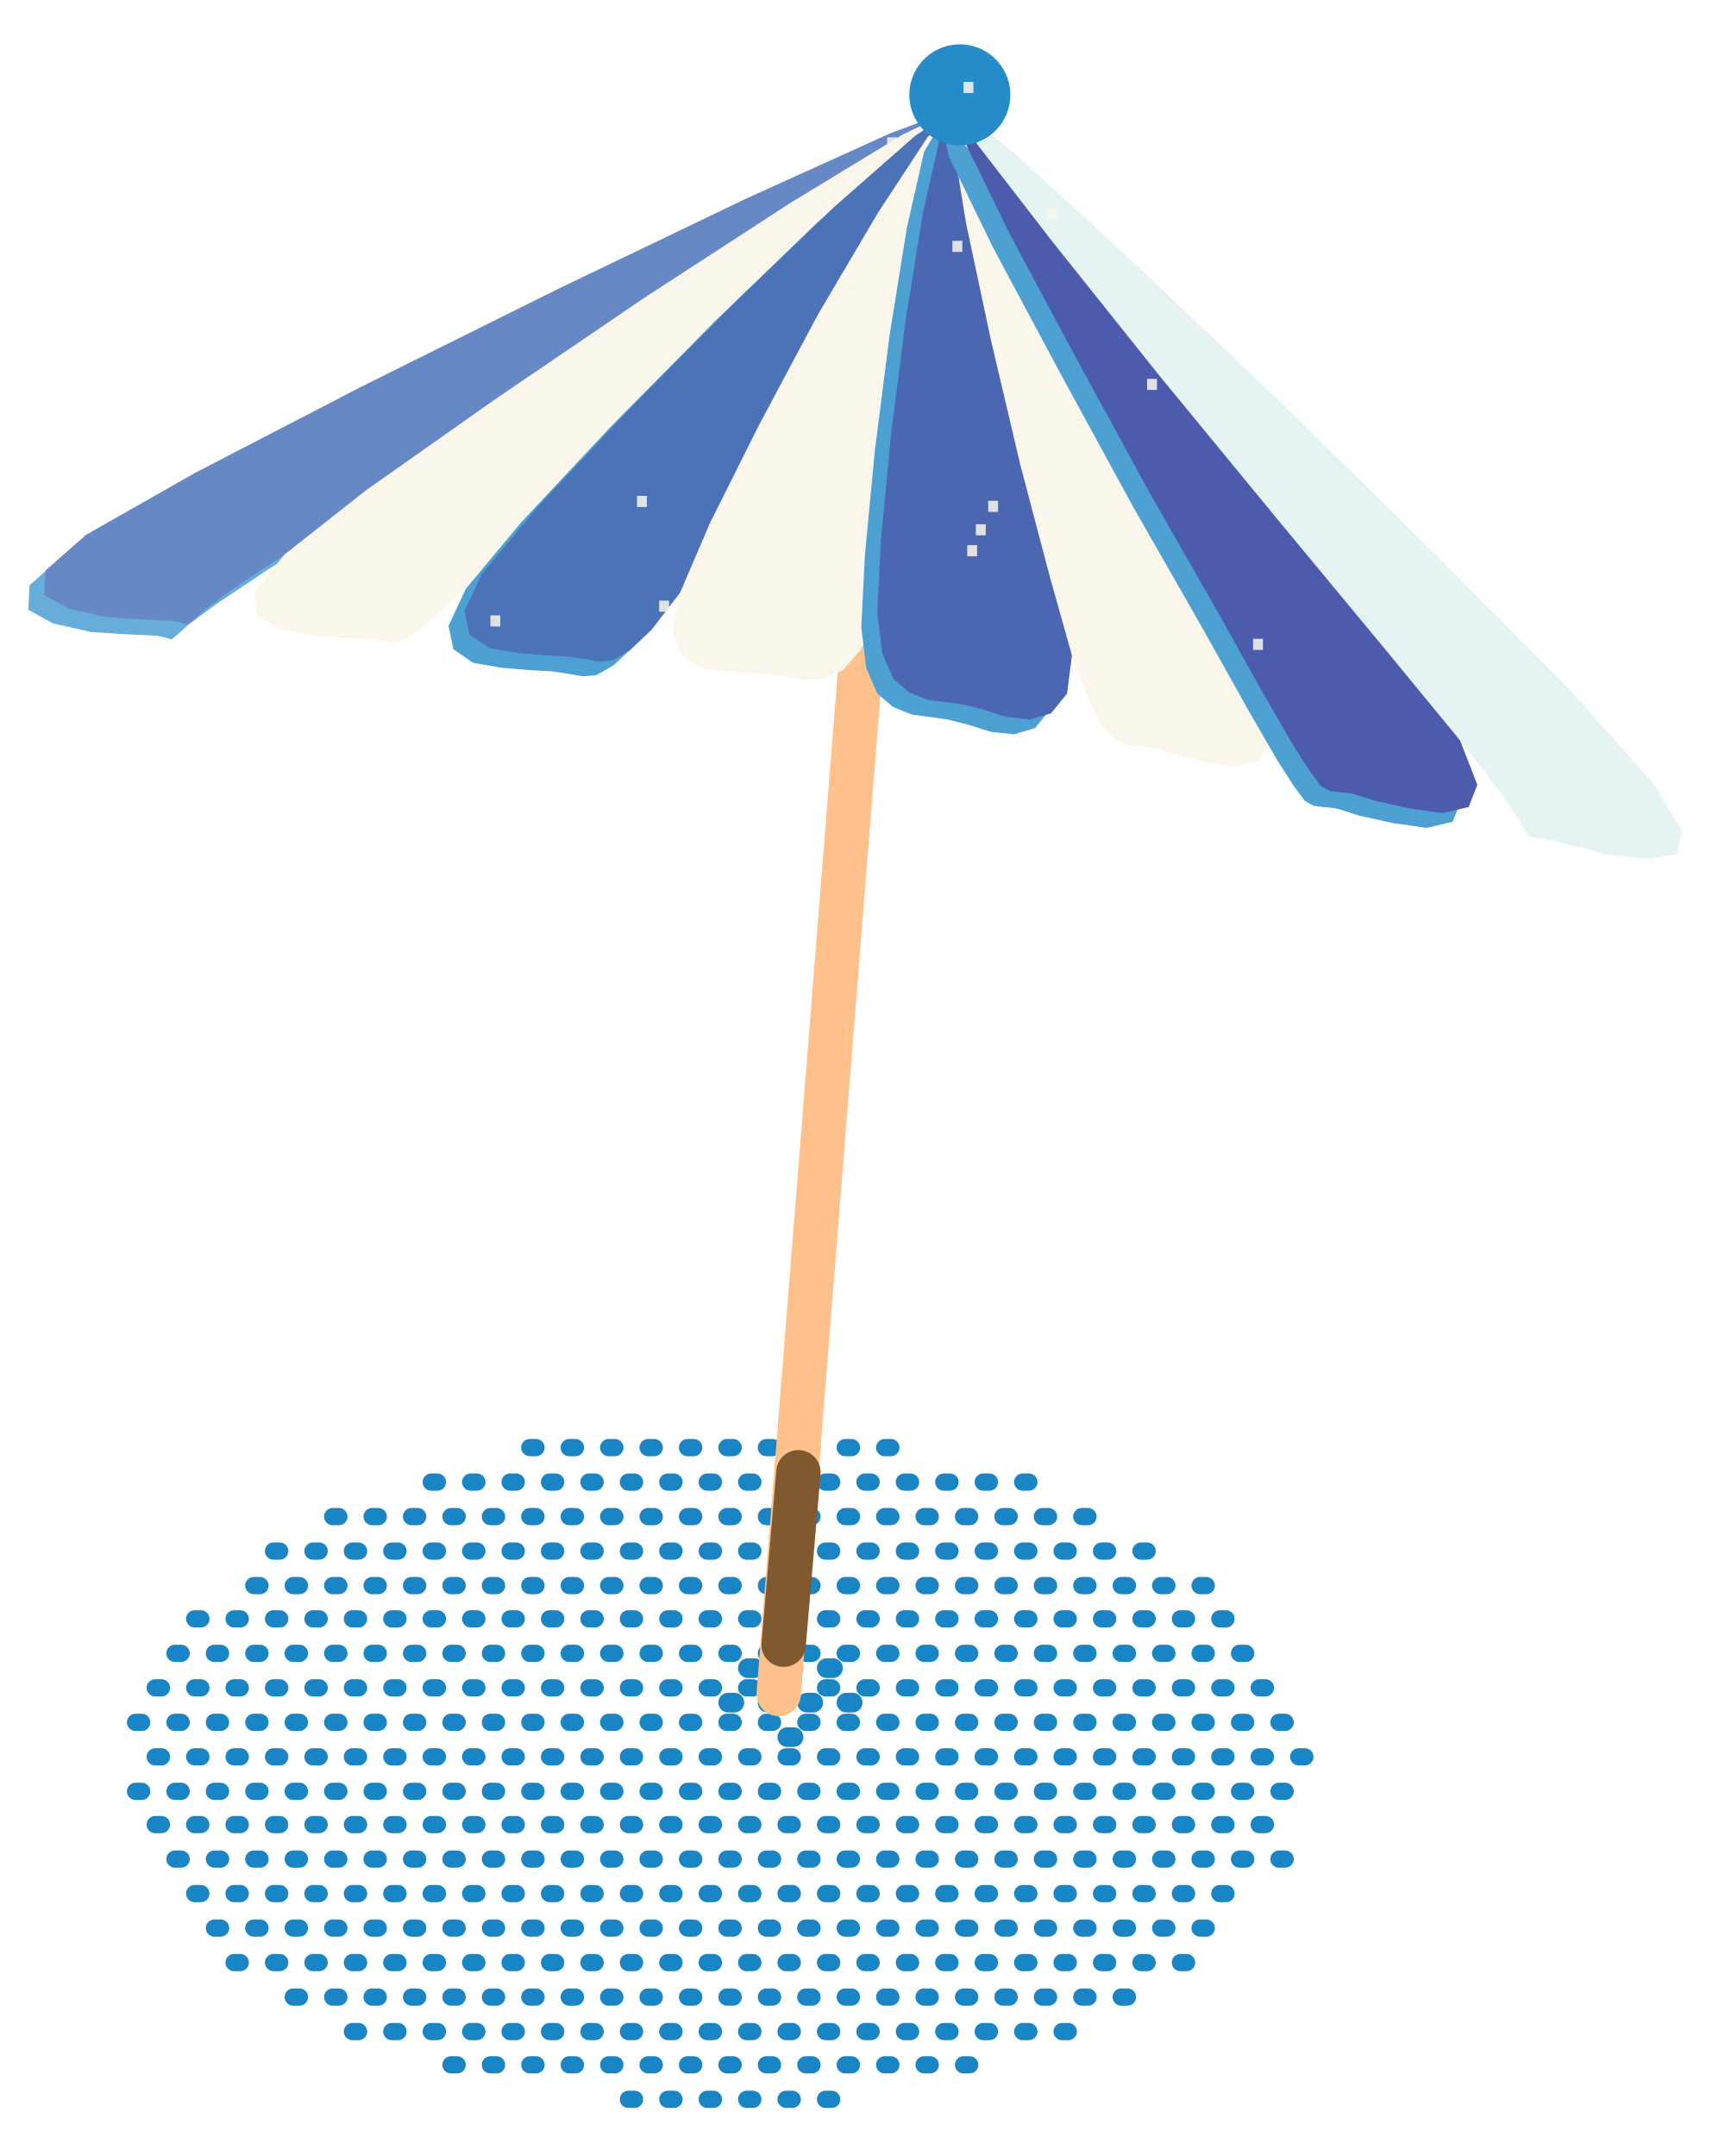
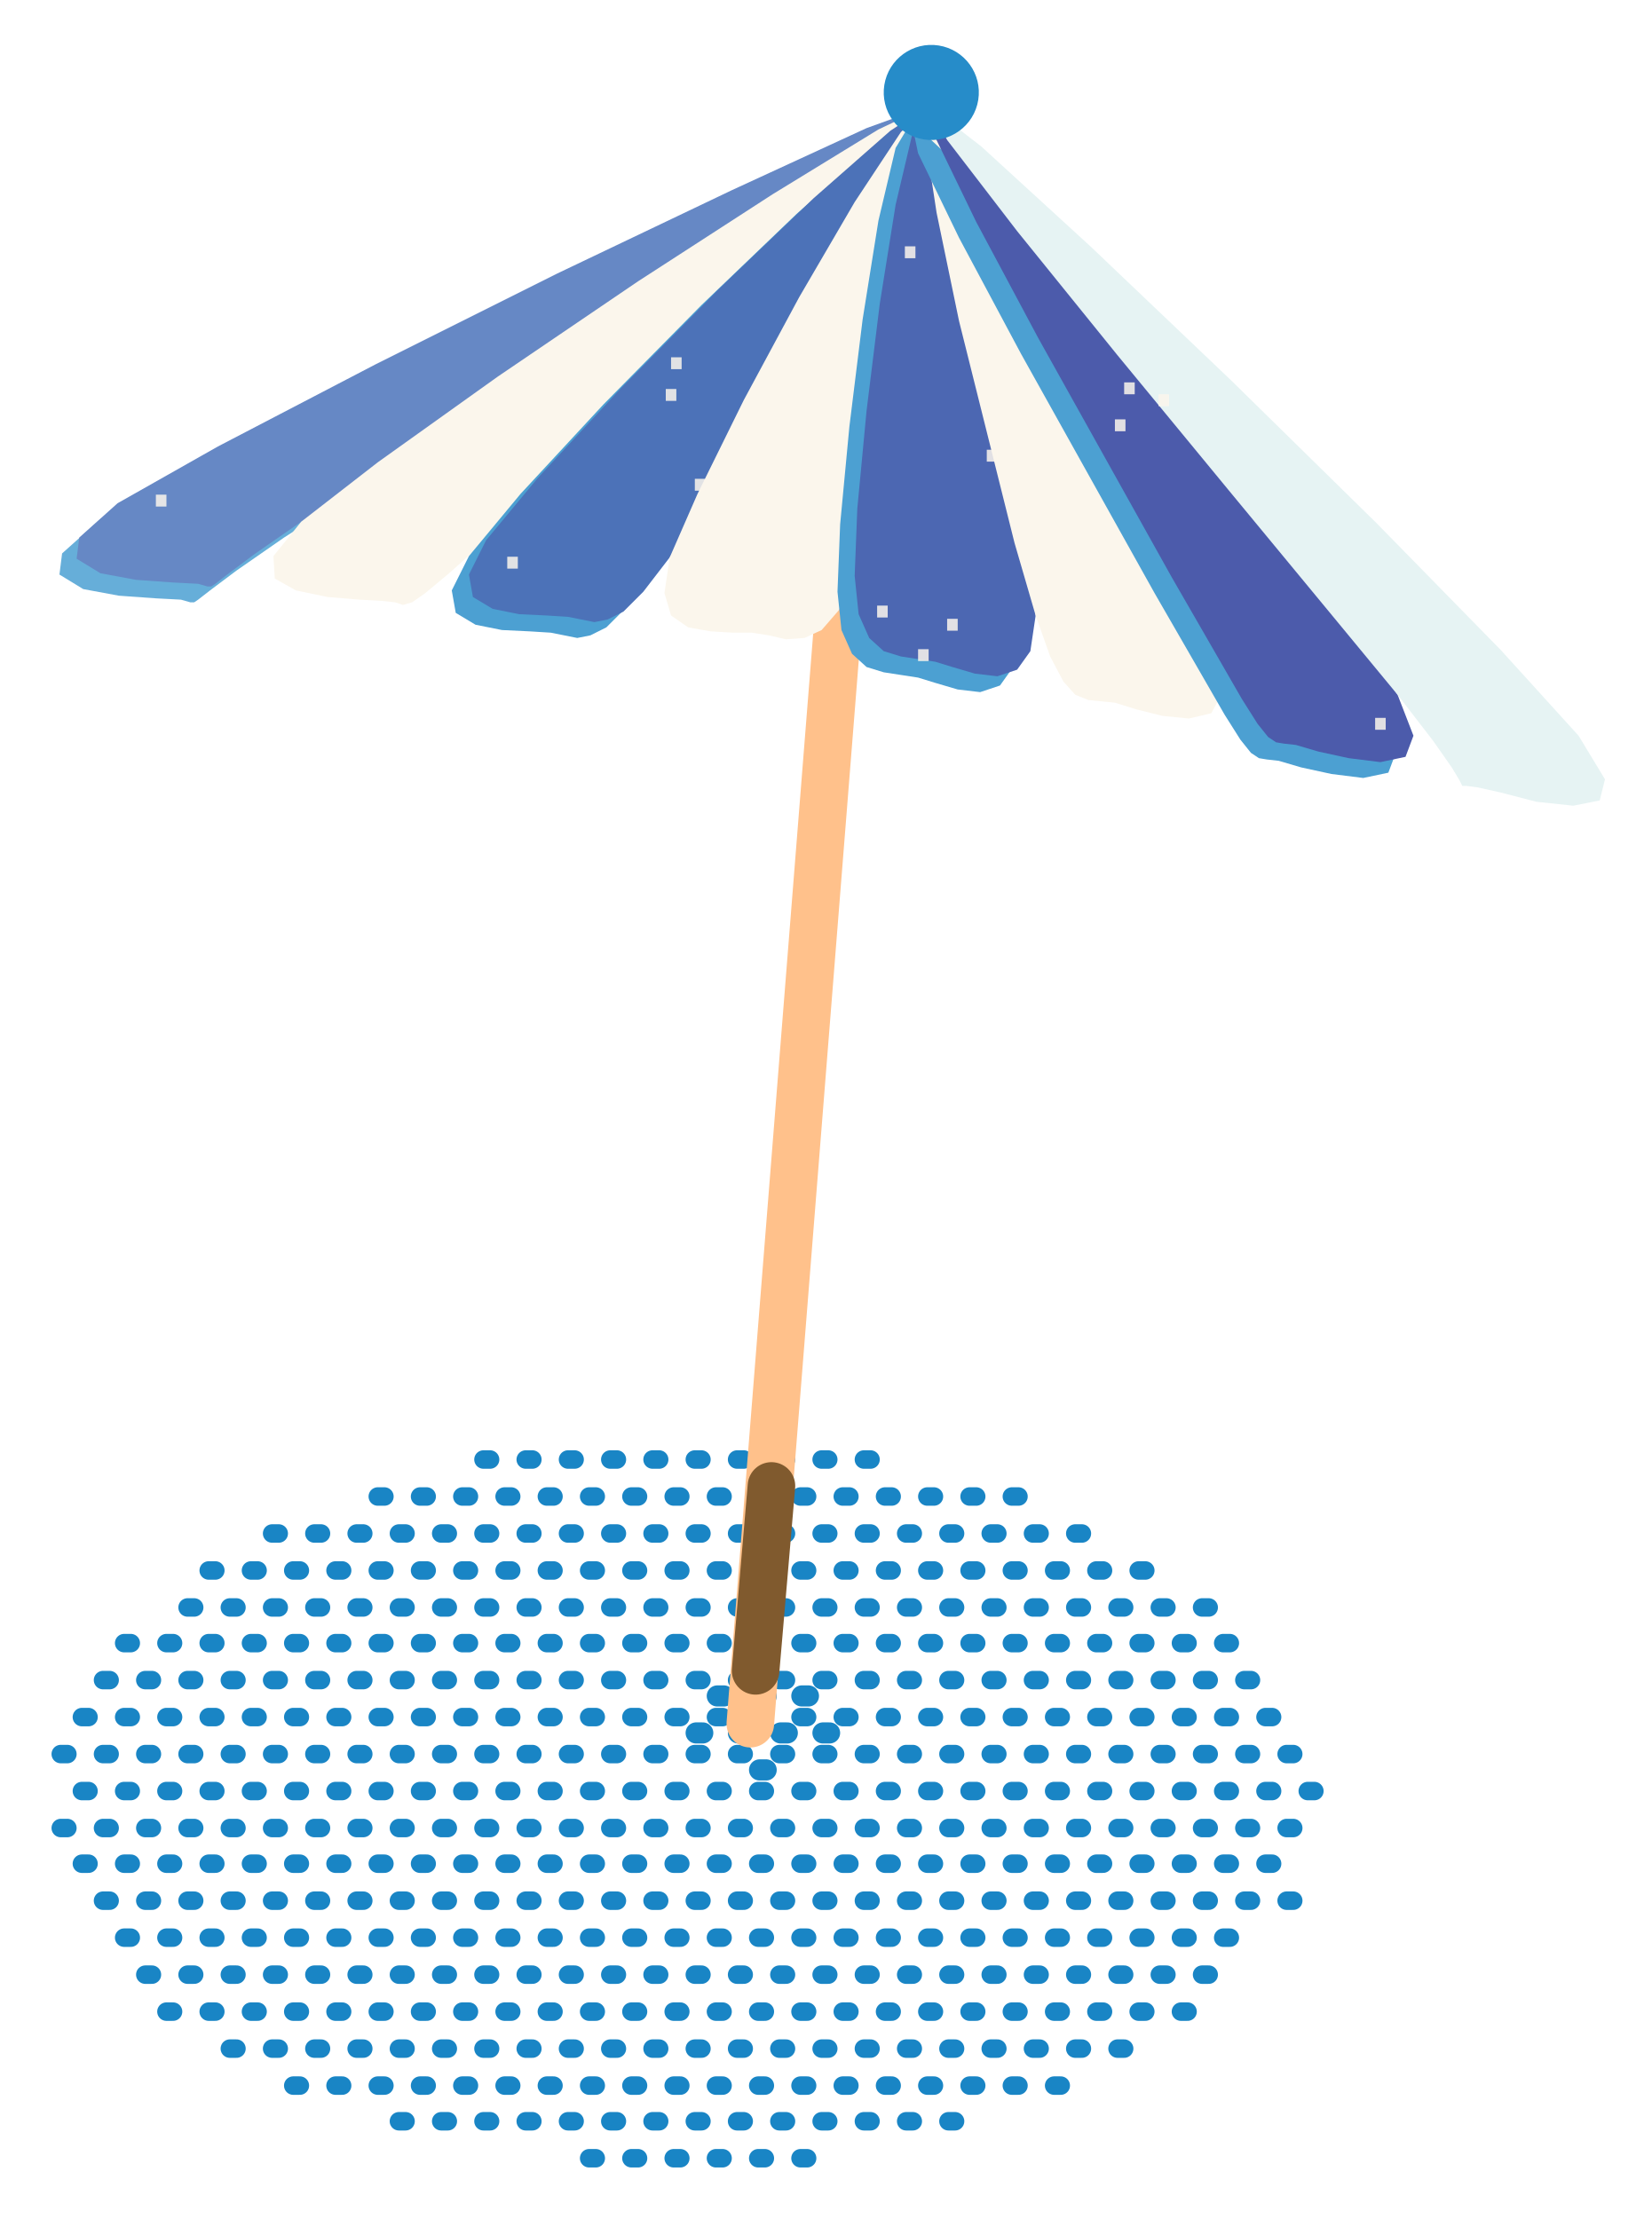
- <svg xmlns="http://www.w3.org/2000/svg" viewBox="0 0 140 175" width="140" height="175">
+ <svg xmlns="http://www.w3.org/2000/svg" viewBox="0 0 125 168" width="125" height="168">
  <defs>
-     <path id="p1" d="M77.7,8.8L75.3,11.1 67.1,16.8 55.4,24.4 42.6,32.6 31,39.9 23.1,45 18.9,47.8 16.6,49.5 15.6,50.4 15.2,50.7 14.9,50.6 14.1,50.4 11.9,50.3 8.7,50.1 5.6,49.4 3.6,48.3 3.7,46.3 7,43.4 15.8,38.4 29.5,31.3 45.4,23.4 60.6,16.1 72.3,10.8Z" />
-     <path id="p2" d="M77.7,8.8L77.3,11.3 74.2,17.5 69.4,25.8 64,34.7 58.9,42.7 55.2,48.1 52.9,51.1 51.1,52.8 49.7,53.6 48.6,53.7 47.5,53.5 46.2,53.3 44.4,53.2 42,53 39.7,52.6 38.1,51.5 37.7,49.6 39.1,46.6 43.6,41.2 50.9,33.4 59.4,24.8 67.7,16.8 74.3,11Z" />
-     <path id="p3" d="M77.7,8.8L79.3,11.7 81.3,18.8 83.3,28.2 85.1,38.2 86.5,47.1 87,53.2 86.6,56.3 85.3,57.9 83.6,58.4 81.7,58.2 79.8,57.6 78.2,57.2 76.8,57 75.3,56.8 73.8,56.2 72.5,55.1 71.6,53 71.2,49.7 71.5,43.8 72.3,35.4 73.5,26 74.9,17.3 76.3,11.1Z" />
-     <path id="p4" d="M77.7,8.8L81.3,12.2 88.3,20.3 97.1,31.2 106.1,42.8 113.8,53.1 118.5,60.1 119.9,63.7 119.2,65.5 117.1,66 114.3,65.6 111.6,65 109.7,64.4 108.6,64.3 107.9,64.2 107.2,63.8 106.3,62.6 104.9,60.4 102.7,56.6 98.9,49.8 93.3,40 87.3,29 81.9,18.9 78.3,11.5Z" />
+     <path id="p1" d="M70.3,8L68.3,10 61.1,14.9 50.9,21.6 39.8,28.7 29.7,35.1 22.8,39.5 19.2,42 17.2,43.5 16.3,44.2 16,44.4 15.7,44.4 15,44.2 13.1,44.1 10.3,43.9 7.6,43.4 5.8,42.3 6,40.7 8.9,38.1 16.5,33.8 28.4,27.6 42.2,20.7 55.4,14.4 65.6,9.7Z" />
+     <path id="p2" d="M70.3,8L70,10.2 67.3,15.6 63.1,22.8 58.4,30.5 53.9,37.5 50.7,42.2 48.7,44.8 47.2,46.3 46,46.9 45,47.1 44,46.9 43,46.7 41.4,46.6 39.3,46.5 37.3,46.1 35.8,45.2 35.5,43.5 36.8,40.9 40.7,36.2 47,29.4 54.4,21.9 61.6,15 67.4,9.9Z" />
+     <path id="p3" d="M70.3,8L71.7,10.6 73.4,16.7 75.2,24.9 76.8,33.6 77.9,41.3 78.4,46.6 78,49.3 77,50.7 75.5,51.2 73.8,51 72.1,50.5 70.8,50.1 69.5,49.9 68.2,49.7 66.9,49.3 65.8,48.3 65,46.5 64.7,43.6 64.9,38.5 65.6,31.1 66.6,23 67.8,15.5 69.1,10Z" />
+     <path id="p4" d="M70.3,8L73.4,10.9 79.5,18 87.2,27.5 95.1,37.6 101.7,46.6 105.8,52.6 107,55.7 106.4,57.3 104.5,57.7 102.1,57.4 99.8,56.9 98.1,56.4 97.2,56.3 96.6,56.2 96,55.8 95.2,54.8 94,52.9 92.1,49.6 88.7,43.7 83.9,35.1 78.6,25.6 73.9,16.8 70.8,10.4Z" />
  </defs>
-   <path d="M43,117.5h.5m2.7,0h.5m2.7,0h.5m2.7,0h.5m2.7,0h.5m2.7,0h.5m2.7,0h.5m2.7,0h.5m2.7,0h.5m2.7,0h.5m-37.3,2.8h.5m2.7,0h.5m2.7,0h.5m2.7,0h.5m2.7,0h.5m2.7,0h.5m2.7,0h.5m2.7,0h.5m2.7,0h.5m2.7,0h.5m2.7,0h.5m2.7,0h.5m2.7,0h.5m2.7,0h.5m2.7,0h.5m2.7,0h.5m-56.5,2.8h.5m2.7,0h.5m2.7,0h.5m2.7,0h.5m2.7,0h.5m2.7,0h.5m2.7,0h.5m2.7,0h.5m2.7,0h.5m2.7,0h.5m2.7,0h.5m2.7,0h.5m2.7,0h.5m2.7,0h.5m2.7,0h.5m2.7,0h.5m2.7,0h.5m2.7,0h.5m2.7,0h.5m2.7,0h.5m-66.1,2.8h.5m2.7,0h.5m2.7,0h.5m2.7,0h.5m2.7,0h.5m2.7,0h.5m2.7,0h.5m2.7,0h.5m2.7,0h.5m2.7,0h.5m2.7,0h.5m2.7,0h.5m2.7,0h.5m2.7,0h.5m2.7,0h.5m2.7,0h.5m2.7,0h.5m2.7,0h.5m2.7,0h.5m2.7,0h.5m2.7,0h.5m2.7,0h.5m2.7,0h.5m-72.5,2.8h.5m2.7,0h.5m2.7,0h.5m2.7,0h.5m2.7,0h.5m2.7,0h.5m2.7,0h.5m2.7,0h.5m2.7,0h.5m2.7,0h.5m2.7,0h.5m2.7,0h.5m2.7,0h.5m2.7,0h.5m2.7,0h.5m2.7,0h.5m2.7,0h.5m2.7,0h.5m2.7,0h.5m2.7,0h.5m2.7,0h.5m2.7,0h.5m2.7,0h.5m2.7,0h.5m2.7,0h.5m-82.1,2.7h.5m2.7,0h.5m2.7,0h.5m2.7,0h.5m2.7,0h.5m2.7,0h.5m2.7,0h.5m2.7,0h.5m2.7,0h.5m2.7,0h.5m2.7,0h.5m2.7,0h.5m2.7,0h.5m2.7,0h.5m2.7,0h.5m2.7,0h.5m2.7,0h.5m2.7,0h.5m2.7,0h.5m2.7,0h.5m2.7,0h.5m2.7,0h.5m2.7,0h.5m2.7,0h.5m2.7,0h.5m2.7,0h.5m2.7,0h.5m-85.3,2.8h.5m2.7,0h.5m2.7,0h.5m2.7,0h.5m2.7,0h.5m2.7,0h.5m2.7,0h.5m2.7,0h.5m2.7,0h.5m2.7,0h.5m2.7,0h.5m2.7,0h.5m2.7,0h.5m2.7,0h.5m2.7,0h.5m2.7,0h.5m2.7,0h.5m2.7,0h.5m2.7,0h.5m2.7,0h.5m2.7,0h.5m2.7,0h.5m2.7,0h.5m2.7,0h.5m2.7,0h.5m2.7,0h.5m2.7,0h.5m2.7,0h.5m-88.5,2.8h.5m2.7,0h.5m2.7,0h.5m2.7,0h.5m2.7,0h.5m2.7,0h.5m2.7,0h.5m2.7,0h.5m2.7,0h.5m2.7,0h.5m2.7,0h.5m2.7,0h.5m2.7,0h.5m2.7,0h.5m2.7,0h.5m2.7,0h.5m2.7,0h.5m2.7,0h.5m2.7,0h.5m2.7,0h.5m2.7,0h.5m2.7,0h.5m2.7,0h.5m2.7,0h.5m2.7,0h.5m2.7,0h.5m2.7,0h.5m2.7,0h.5m2.7,0h.5m-91.7,2.8h.5m2.7,0h.5m2.7,0h.5m2.7,0h.5m2.7,0h.5m2.7,0h.5m2.7,0h.5m2.7,0h.5m2.7,0h.5m2.7,0h.5m2.7,0h.5m2.7,0h.5m2.7,0h.5m2.7,0h.5m2.7,0h.5m2.7,0h.5m2.7,0h.5m2.7,0h.5m2.7,0h.5m2.7,0h.5m2.7,0h.5m2.7,0h.5m2.7,0h.5m2.7,0h.5m2.7,0h.5m2.7,0h.5m2.7,0h.5m2.7,0h.5m2.7,0h.5m2.7,0h.5m-91.7,2.8h.5m2.7,0h.5m2.7,0h.5m2.7,0h.5m2.7,0h.5m2.7,0h.5m2.7,0h.5m2.7,0h.5m2.7,0h.5m2.7,0h.5m2.7,0h.5m2.7,0h.5m2.7,0h.5m2.7,0h.5m2.7,0h.5m2.7,0h.5m2.7,0h.5m2.7,0h.5m2.7,0h.5m2.7,0h.5m2.7,0h.5m2.7,0h.5m2.7,0h.5m2.7,0h.5m2.7,0h.5m2.7,0h.5m2.7,0h.5m2.7,0h.5m2.7,0h.5m2.7,0h.5m-94.9,2.8h.5m2.7,0h.5m2.7,0h.5m2.7,0h.5m2.7,0h.5m2.7,0h.5m2.7,0h.5m2.7,0h.5m2.7,0h.5m2.7,0h.5m2.7,0h.5m2.7,0h.5m2.7,0h.5m2.7,0h.5m2.7,0h.5m2.7,0h.5m2.7,0h.5m2.7,0h.5m2.7,0h.5m2.7,0h.5m2.7,0h.5m2.7,0h.5m2.7,0h.5m2.7,0h.5m2.7,0h.5m2.7,0h.5m2.7,0h.5m2.7,0h.5m2.7,0h.5m2.7,0h.5m-91.7,2.7h.5m2.7,0h.5m2.7,0h.5m2.7,0h.5m2.7,0h.5m2.7,0h.5m2.7,0h.5m2.7,0h.5m2.7,0h.5m2.7,0h.5m2.7,0h.5m2.7,0h.5m2.7,0h.5m2.7,0h.5m2.7,0h.5m2.7,0h.5m2.7,0h.5m2.7,0h.5m2.7,0h.5m2.7,0h.5m2.7,0h.5m2.7,0h.5m2.7,0h.5m2.7,0h.5m2.7,0h.5m2.7,0h.5m2.7,0h.5m2.7,0h.5m2.7,0h.5m-88.5,2.8h.5m2.7,0h.5m2.7,0h.5m2.7,0h.5m2.7,0h.5m2.7,0h.5m2.7,0h.5m2.7,0h.5m2.7,0h.5m2.7,0h.5m2.7,0h.5m2.7,0h.5m2.7,0h.5m2.7,0h.5m2.7,0h.5m2.7,0h.5m2.7,0h.5m2.7,0h.5m2.7,0h.5m2.7,0h.5m2.7,0h.5m2.7,0h.5m2.7,0h.5m2.7,0h.5m2.7,0h.5m2.7,0h.5m2.7,0h.5m2.7,0h.5m2.7,0h.5m-88.5,2.8h.5m2.7,0h.5m2.7,0h.5m2.7,0h.5m2.7,0h.5m2.7,0h.5m2.7,0h.5m2.7,0h.5m2.7,0h.5m2.7,0h.5m2.7,0h.5m2.7,0h.5m2.7,0h.5m2.7,0h.5m2.7,0h.5m2.7,0h.5m2.7,0h.5m2.7,0h.5m2.7,0h.5m2.7,0h.5m2.7,0h.5m2.7,0h.5m2.7,0h.5m2.7,0h.5m2.7,0h.5m2.7,0h.5m2.7,0h.5m-82.1,2.8h.5m2.7,0h.5m2.7,0h.5m2.7,0h.5m2.7,0h.5m2.7,0h.5m2.7,0h.5m2.7,0h.5m2.7,0h.5m2.7,0h.5m2.7,0h.5m2.7,0h.5m2.7,0h.5m2.7,0h.5m2.7,0h.5m2.7,0h.5m2.7,0h.5m2.7,0h.5m2.7,0h.5m2.7,0h.5m2.7,0h.5m2.7,0h.5m2.7,0h.5m2.7,0h.5m2.7,0h.5m2.7,0h.5m-78.9,2.8h.5m2.7,0h.5m2.7,0h.5m2.7,0h.5m2.7,0h.5m2.7,0h.5m2.7,0h.5m2.7,0h.5m2.7,0h.5m2.7,0h.5m2.7,0h.5m2.7,0h.5m2.7,0h.5m2.7,0h.5m2.7,0h.5m2.7,0h.5m2.7,0h.5m2.7,0h.5m2.7,0h.5m2.7,0h.5m2.7,0h.5m2.7,0h.5m2.7,0h.5m2.7,0h.5m2.7,0h.5m-72.5,2.8h.5m2.7,0h.5m2.7,0h.5m2.7,0h.5m2.7,0h.5m2.7,0h.5m2.7,0h.5m2.7,0h.5m2.7,0h.5m2.7,0h.5m2.7,0h.5m2.7,0h.5m2.7,0h.5m2.7,0h.5m2.7,0h.5m2.7,0h.5m2.7,0h.5m2.7,0h.5m2.7,0h.5m2.7,0h.5m2.7,0h.5m2.7,0h.5m-62.9,2.8h.5m2.7,0h.5m2.7,0h.5m2.7,0h.5m2.7,0h.5m2.7,0h.5m2.7,0h.5m2.7,0h.5m2.7,0h.5m2.7,0h.5m2.7,0h.5m2.7,0h.5m2.7,0h.5m2.7,0h.5m2.7,0h.5m2.7,0h.5m2.7,0h.5m2.7,0h.5m2.7,0h.5m-50.1,2.7h.5m2.7,0h.5m2.7,0h.5m2.7,0h.5m2.7,0h.5m2.7,0h.5m2.7,0h.5m2.7,0h.5m2.7,0h.5m2.7,0h.5m2.7,0h.5m2.7,0h.5m2.7,0h.5m2.7,0h.5m-27.7,2.8h.5m2.7,0h.5m2.7,0h.5m2.7,0h.5m2.7,0h.5m2.7,0h.5" fill="none" stroke="#0078BF" stroke-width="1.4" stroke-linecap="round" opacity=".90" />
-   <path d="M60.7,135.4h.5m2.7,0h.5m2.7,0h.5m-8.5,2.8h.5m2.7,0h.5m2.7,0h.5m2.7,0h.5m-5.3,2.8h.5" fill="none" stroke="#0078BF" stroke-width="1.6" stroke-linecap="round" opacity=".90" />
-   <path d="M63.2,137.5L70.2,49.5" fill="none" stroke="#FFC18B" stroke-width="3.6" stroke-linecap="round" stroke-linejoin="round" />
-   <path d="M63.6,133.5L64.8,119.5" fill="none" stroke="#805A2E" stroke-width="3.6" stroke-linecap="round" stroke-linejoin="round" />
+   <path d="M36.6,110.5h.5m2.7,0h.5m2.7,0h.5m2.7,0h.5m2.7,0h.5m2.7,0h.5m2.7,0h.5m2.7,0h.5m2.7,0h.5m2.7,0h.5m-37.3,2.8h.5m2.7,0h.5m2.7,0h.5m2.7,0h.5m2.7,0h.5m2.7,0h.5m2.7,0h.5m2.7,0h.5m2.7,0h.5m2.7,0h.5m2.7,0h.5m2.7,0h.5m2.7,0h.5m2.7,0h.5m2.7,0h.5m2.7,0h.5m-56.5,2.8h.5m2.7,0h.5m2.7,0h.5m2.7,0h.5m2.7,0h.5m2.7,0h.5m2.7,0h.5m2.7,0h.5m2.7,0h.5m2.7,0h.5m2.7,0h.5m2.7,0h.5m2.7,0h.5m2.7,0h.5m2.7,0h.5m2.7,0h.5m2.7,0h.5m2.7,0h.5m2.7,0h.5m2.7,0h.5m-66.1,2.8h.5m2.7,0h.5m2.7,0h.5m2.7,0h.5m2.7,0h.5m2.7,0h.5m2.7,0h.5m2.7,0h.5m2.7,0h.5m2.7,0h.5m2.7,0h.5m2.7,0h.5m2.7,0h.5m2.7,0h.5m2.7,0h.5m2.7,0h.5m2.7,0h.5m2.7,0h.5m2.7,0h.5m2.7,0h.5m2.7,0h.5m2.7,0h.5m2.7,0h.5m-72.5,2.8h.5m2.7,0h.5m2.7,0h.5m2.7,0h.5m2.7,0h.5m2.7,0h.5m2.7,0h.5m2.7,0h.5m2.7,0h.5m2.7,0h.5m2.7,0h.5m2.7,0h.5m2.7,0h.5m2.7,0h.5m2.7,0h.5m2.7,0h.5m2.7,0h.5m2.7,0h.5m2.7,0h.5m2.7,0h.5m2.7,0h.5m2.7,0h.5m2.7,0h.5m2.7,0h.5m2.7,0h.5m-82.1,2.7h.5m2.7,0h.5m2.7,0h.5m2.7,0h.5m2.7,0h.5m2.7,0h.5m2.7,0h.5m2.7,0h.5m2.7,0h.5m2.7,0h.5m2.7,0h.5m2.7,0h.5m2.7,0h.5m2.7,0h.5m2.7,0h.5m2.7,0h.5m2.7,0h.5m2.7,0h.5m2.7,0h.5m2.7,0h.5m2.7,0h.5m2.7,0h.5m2.7,0h.5m2.7,0h.5m2.7,0h.5m2.7,0h.5m2.7,0h.5m-85.3,2.8h.5m2.7,0h.5m2.7,0h.5m2.7,0h.5m2.7,0h.5m2.7,0h.5m2.7,0h.5m2.7,0h.5m2.7,0h.5m2.7,0h.5m2.7,0h.5m2.7,0h.5m2.7,0h.5m2.7,0h.5m2.7,0h.5m2.7,0h.5m2.7,0h.5m2.7,0h.5m2.7,0h.5m2.7,0h.5m2.7,0h.5m2.7,0h.5m2.7,0h.5m2.7,0h.5m2.7,0h.5m2.7,0h.5m2.7,0h.5m2.7,0h.5m-88.5,2.8h.5m2.7,0h.5m2.7,0h.5m2.7,0h.5m2.7,0h.5m2.7,0h.5m2.7,0h.5m2.7,0h.5m2.7,0h.5m2.7,0h.5m2.7,0h.5m2.7,0h.5m2.7,0h.5m2.7,0h.5m2.7,0h.5m2.7,0h.5m2.7,0h.5m2.7,0h.5m2.7,0h.5m2.7,0h.5m2.7,0h.5m2.7,0h.5m2.7,0h.5m2.7,0h.5m2.7,0h.5m2.7,0h.5m2.7,0h.5m2.7,0h.5m2.7,0h.5m-91.7,2.8h.5m2.7,0h.5m2.7,0h.5m2.7,0h.5m2.7,0h.5m2.7,0h.5m2.7,0h.5m2.7,0h.5m2.7,0h.5m2.7,0h.5m2.7,0h.5m2.7,0h.5m2.7,0h.5m2.7,0h.5m2.7,0h.5m2.7,0h.5m2.7,0h.5m2.7,0h.5m2.7,0h.5m2.7,0h.5m2.7,0h.5m2.7,0h.5m2.7,0h.5m2.7,0h.5m2.7,0h.5m2.7,0h.5m2.7,0h.5m2.7,0h.5m2.7,0h.5m2.7,0h.5m-91.7,2.8h.5m2.7,0h.5m2.7,0h.5m2.7,0h.5m2.7,0h.5m2.7,0h.5m2.7,0h.5m2.7,0h.5m2.7,0h.5m2.7,0h.5m2.7,0h.5m2.7,0h.5m2.7,0h.5m2.7,0h.5m2.7,0h.5m2.7,0h.5m2.7,0h.5m2.7,0h.5m2.7,0h.5m2.7,0h.5m2.7,0h.5m2.7,0h.5m2.7,0h.5m2.7,0h.5m2.7,0h.5m2.7,0h.5m2.7,0h.5m2.7,0h.5m2.7,0h.5m2.7,0h.5m-94.9,2.8h.5m2.7,0h.5m2.7,0h.5m2.7,0h.5m2.7,0h.5m2.7,0h.5m2.7,0h.5m2.7,0h.5m2.7,0h.5m2.7,0h.5m2.7,0h.5m2.7,0h.5m2.7,0h.5m2.7,0h.5m2.7,0h.5m2.7,0h.5m2.7,0h.5m2.7,0h.5m2.7,0h.5m2.7,0h.5m2.7,0h.5m2.7,0h.5m2.7,0h.5m2.7,0h.5m2.7,0h.5m2.7,0h.5m2.7,0h.5m2.7,0h.5m2.7,0h.5m2.7,0h.5m-91.7,2.7h.5m2.7,0h.5m2.7,0h.5m2.7,0h.5m2.7,0h.5m2.7,0h.5m2.7,0h.5m2.7,0h.5m2.7,0h.5m2.7,0h.5m2.7,0h.5m2.7,0h.5m2.7,0h.5m2.7,0h.5m2.7,0h.5m2.7,0h.5m2.7,0h.5m2.7,0h.5m2.7,0h.5m2.7,0h.5m2.7,0h.5m2.7,0h.5m2.7,0h.5m2.7,0h.5m2.7,0h.5m2.7,0h.5m2.7,0h.5m2.7,0h.5m2.7,0h.5m-88.5,2.8h.5m2.7,0h.5m2.7,0h.5m2.7,0h.5m2.7,0h.5m2.7,0h.5m2.7,0h.5m2.7,0h.5m2.7,0h.5m2.7,0h.5m2.7,0h.5m2.7,0h.5m2.7,0h.5m2.7,0h.5m2.7,0h.5m2.7,0h.5m2.7,0h.5m2.7,0h.5m2.7,0h.5m2.7,0h.5m2.7,0h.5m2.7,0h.5m2.7,0h.5m2.7,0h.5m2.7,0h.5m2.7,0h.5m2.7,0h.5m2.7,0h.5m2.7,0h.5m-88.5,2.8h.5m2.7,0h.5m2.7,0h.5m2.7,0h.5m2.7,0h.5m2.7,0h.5m2.7,0h.5m2.7,0h.5m2.7,0h.5m2.7,0h.5m2.7,0h.5m2.7,0h.5m2.7,0h.5m2.7,0h.5m2.7,0h.5m2.7,0h.5m2.7,0h.5m2.7,0h.5m2.7,0h.5m2.7,0h.5m2.7,0h.5m2.7,0h.5m2.7,0h.5m2.7,0h.5m2.7,0h.5m2.7,0h.5m2.7,0h.5m-82.1,2.8h.5m2.7,0h.5m2.7,0h.5m2.7,0h.5m2.7,0h.5m2.7,0h.5m2.7,0h.5m2.7,0h.5m2.7,0h.5m2.7,0h.5m2.7,0h.5m2.7,0h.5m2.7,0h.5m2.7,0h.5m2.7,0h.5m2.7,0h.5m2.7,0h.5m2.7,0h.5m2.7,0h.5m2.7,0h.5m2.7,0h.5m2.7,0h.5m2.7,0h.5m2.7,0h.5m2.7,0h.5m2.7,0h.5m-78.9,2.8h.5m2.7,0h.5m2.7,0h.5m2.7,0h.5m2.7,0h.5m2.7,0h.5m2.7,0h.5m2.7,0h.5m2.7,0h.5m2.7,0h.5m2.7,0h.5m2.7,0h.5m2.7,0h.5m2.7,0h.5m2.7,0h.5m2.7,0h.5m2.7,0h.5m2.7,0h.5m2.7,0h.5m2.7,0h.5m2.7,0h.5m2.7,0h.5m2.7,0h.5m2.7,0h.5m2.7,0h.5m-72.5,2.8h.5m2.7,0h.5m2.7,0h.5m2.7,0h.5m2.7,0h.5m2.7,0h.5m2.7,0h.5m2.7,0h.5m2.7,0h.5m2.7,0h.5m2.7,0h.5m2.7,0h.5m2.7,0h.5m2.7,0h.5m2.7,0h.5m2.7,0h.5m2.7,0h.5m2.7,0h.5m2.7,0h.5m2.7,0h.5m2.7,0h.5m2.7,0h.5m-62.9,2.8h.5m2.7,0h.5m2.7,0h.5m2.7,0h.5m2.7,0h.5m2.7,0h.5m2.7,0h.5m2.7,0h.5m2.7,0h.5m2.7,0h.5m2.7,0h.5m2.7,0h.5m2.7,0h.5m2.7,0h.5m2.7,0h.5m2.7,0h.5m2.7,0h.5m2.7,0h.5m2.7,0h.5m-50.1,2.7h.5m2.7,0h.5m2.7,0h.5m2.7,0h.5m2.7,0h.5m2.7,0h.5m2.7,0h.5m2.7,0h.5m2.7,0h.5m2.7,0h.5m2.7,0h.5m2.7,0h.5m2.7,0h.5m2.7,0h.5m-27.7,2.8h.5m2.7,0h.5m2.7,0h.5m2.7,0h.5m2.7,0h.5m2.7,0h.5" fill="none" stroke="#0078BF" stroke-width="1.4" stroke-linecap="round" opacity=".90" />
+   <path d="M54.3,128.4h.5m2.7,0h.5m2.7,0h.5m-8.5,2.8h.5m2.7,0h.5m2.7,0h.5m2.7,0h.5m-5.3,2.8h.5" fill="none" stroke="#0078BF" stroke-width="1.6" stroke-linecap="round" opacity=".90" />
+   <path d="M56.8,130.5L63.8,42.5" fill="none" stroke="#FFC18B" stroke-width="3.6" stroke-linecap="round" stroke-linejoin="round" />
+   <path d="M57.2,126.5L58.4,112.5" fill="none" stroke="#805A2E" stroke-width="3.6" stroke-linecap="round" stroke-linejoin="round" />
  <use href="#p1" transform="translate(-1.3 1.2)" fill="#66AED9" />
  <use href="#p1" fill="#6688C5" />
-   <path d="M77.7,8.8L76.3,11.2 70.7,17.1 62.4,25.1 53.3,33.6 44.9,41.3 39.1,46.6 35.9,49.5 33.9,51.2 32.7,52 31.9,52.2 31.2,52 30.2,51.9 28.1,51.8 25.4,51.6 22.6,51 20.8,49.9 20.7,48 23.1,45 29.7,39.8 40.2,32.4 52.4,24.1 64.1,16.5 73.3,10.9Z" fill="#FBF6EC" />
+   <path d="M70.3,8L69.1,10.1 64.2,15.2 57,22.2 49.1,29.6 41.8,36.3 36.8,40.9 34,43.4 32.2,44.9 31.2,45.6 30.5,45.8 29.9,45.6 29,45.5 27.2,45.4 24.8,45.2 22.4,44.7 20.8,43.8 20.7,42.1 22.8,39.5 28.6,35 37.7,28.5 48.3,21.3 58.5,14.7 66.5,9.8Z" fill="#FBF6EC" />
  <use href="#p2" transform="translate(-1.3 1.2)" fill="#4CA0D2" />
  <use href="#p2" fill="#4C72B8" />
-   <path d="M77.7,8.8L78.4,11.4 77.8,17.8 76.5,26.5 74.7,35.7 72.8,44 71.2,49.7 69.9,52.7 68.4,54.4 66.8,55.1 65.2,55.2 63.7,54.9 62.3,54.7 60.7,54.6 58.7,54.5 56.8,54.2 55.3,53.2 54.6,51.2 55.2,48.1 57.6,42.5 61.6,34.5 66.4,25.5 71.3,17.2 75.3,11.1Z" fill="#FBF6EC" />
+   <path d="M70.3,8L70.9,10.3 70.4,15.9 69.2,23.4 67.7,31.5 66.1,38.6 64.7,43.6 63.5,46.2 62.2,47.7 60.9,48.3 59.5,48.4 58.2,48.1 56.9,47.9 55.5,47.9 53.8,47.8 52.1,47.5 50.8,46.6 50.3,44.9 50.7,42.2 52.8,37.4 56.3,30.3 60.5,22.5 64.7,15.3 68.2,10Z" fill="#FBF6EC" />
  <use href="#p3" transform="translate(-1.3 1.2)" fill="#4CA0D2" />
  <use href="#p3" fill="#4C67B2" />
-   <path d="M77.7,8.8L80.3,11.9 84.8,19.5 90.2,29.7 95.6,40.5 100.1,50.1 102.7,56.6 103.2,60 102.2,61.7 100.3,62.2 98,61.9 95.7,61.3 93.9,60.8 92.7,60.6 91.6,60.5 90.5,60 89.4,58.9 88.3,56.7 87,53.2 85.2,46.8 82.8,37.7 80.4,27.5 78.4,18.1 77.3,11.3Z" fill="#FBF6EC" />
+   <path d="M70.3,8L72.6,10.7 76.5,17.3 81.2,26.2 85.9,35.6 89.8,43.9 92.1,49.6 92.5,52.5 91.7,54 90,54.4 88,54.2 86,53.7 84.4,53.2 83.4,53.1 82.4,53 81.4,52.6 80.5,51.6 79.5,49.7 78.4,46.6 76.8,41.1 74.8,33.1 72.6,24.3 70.9,16.1 70,10.2Z" fill="#FBF6EC" />
  <use href="#p4" transform="translate(-1.3 1.2)" fill="#4CA0D2" />
  <use href="#p4" fill="#4C5BAB" />
-   <path d="M77.7,8.8L82.3,12.4 91.8,21.1 104,32.7 116.6,45.1 127.5,56.1 134.2,63.6 136.5,67.4 136.1,69.3 133.8,69.7 130.6,69.4 127.5,68.6 125.4,68.1 124.5,68 124.2,67.9 123.9,67.6 123.2,66.4 121.6,64.1 118.5,60.1 112.5,52.8 103.8,42.3 94.1,30.5 85.4,19.6 79.3,11.7Z" fill="#E6F3F3" />
-   <ellipse cx="77.9" cy="7.7" rx="4.1" ry="4.1" transform="rotate(9 77.9 7.7)" fill="#268CC9" />
-   <path d="M66.5,16.1h.8m4.7,-4.5h.8m5.4,-4.5h.8m6,10.3h.8m-46,33h.8m11.1,-9.7h.8m1,8.5h.8m6,-11.6h.8m7.5,-14.4h.8m7.9,-3.2h.8m.4,24.7h.8m-.1,-1.7h.8m.2,-1.9h.8m1.8,-6.9h.8m1,7.3h.8m7.7,-10.3h.8m7.8,21.1h.8" fill="none" stroke="#FBF6EC" stroke-width=".9" opacity=".85" />
+   <path d="M70.3,8L74.3,11.1 82.6,18.7 93.2,28.8 104.2,39.6 113.6,49.2 119.5,55.7 121.5,59 121.1,60.6 119.1,61 116.3,60.7 113.6,60 111.8,59.6 111,59.5 110.7,59.5 110.5,59.1 109.9,58.1 108.5,56.1 105.8,52.6 100.6,46.3 93,37.1 84.6,26.9 77,17.5 71.7,10.6Z" fill="#E6F3F3" />
+   <ellipse cx="70.5" cy="7" rx="3.6" ry="3.6" transform="rotate(9 70.5 7)" fill="#268CC9" />
+   <path d="M68.5,19.1h.8m-57.5,18.8h.8m25.8,4.7h.8m11.2,-12.7h.8m-.4,-2.4h.8m1,9.2h.8m13,9.6h.8m2.3,3.3h.8m1.4,-2.3h.8m2.2,-12.8h.8m8.9,-2.3h.8m-.1,-2.8h.8m1.8,.9h.8m15.6,24.5h.8" fill="none" stroke="#FBF6EC" stroke-width=".9" opacity=".85" />
</svg>
